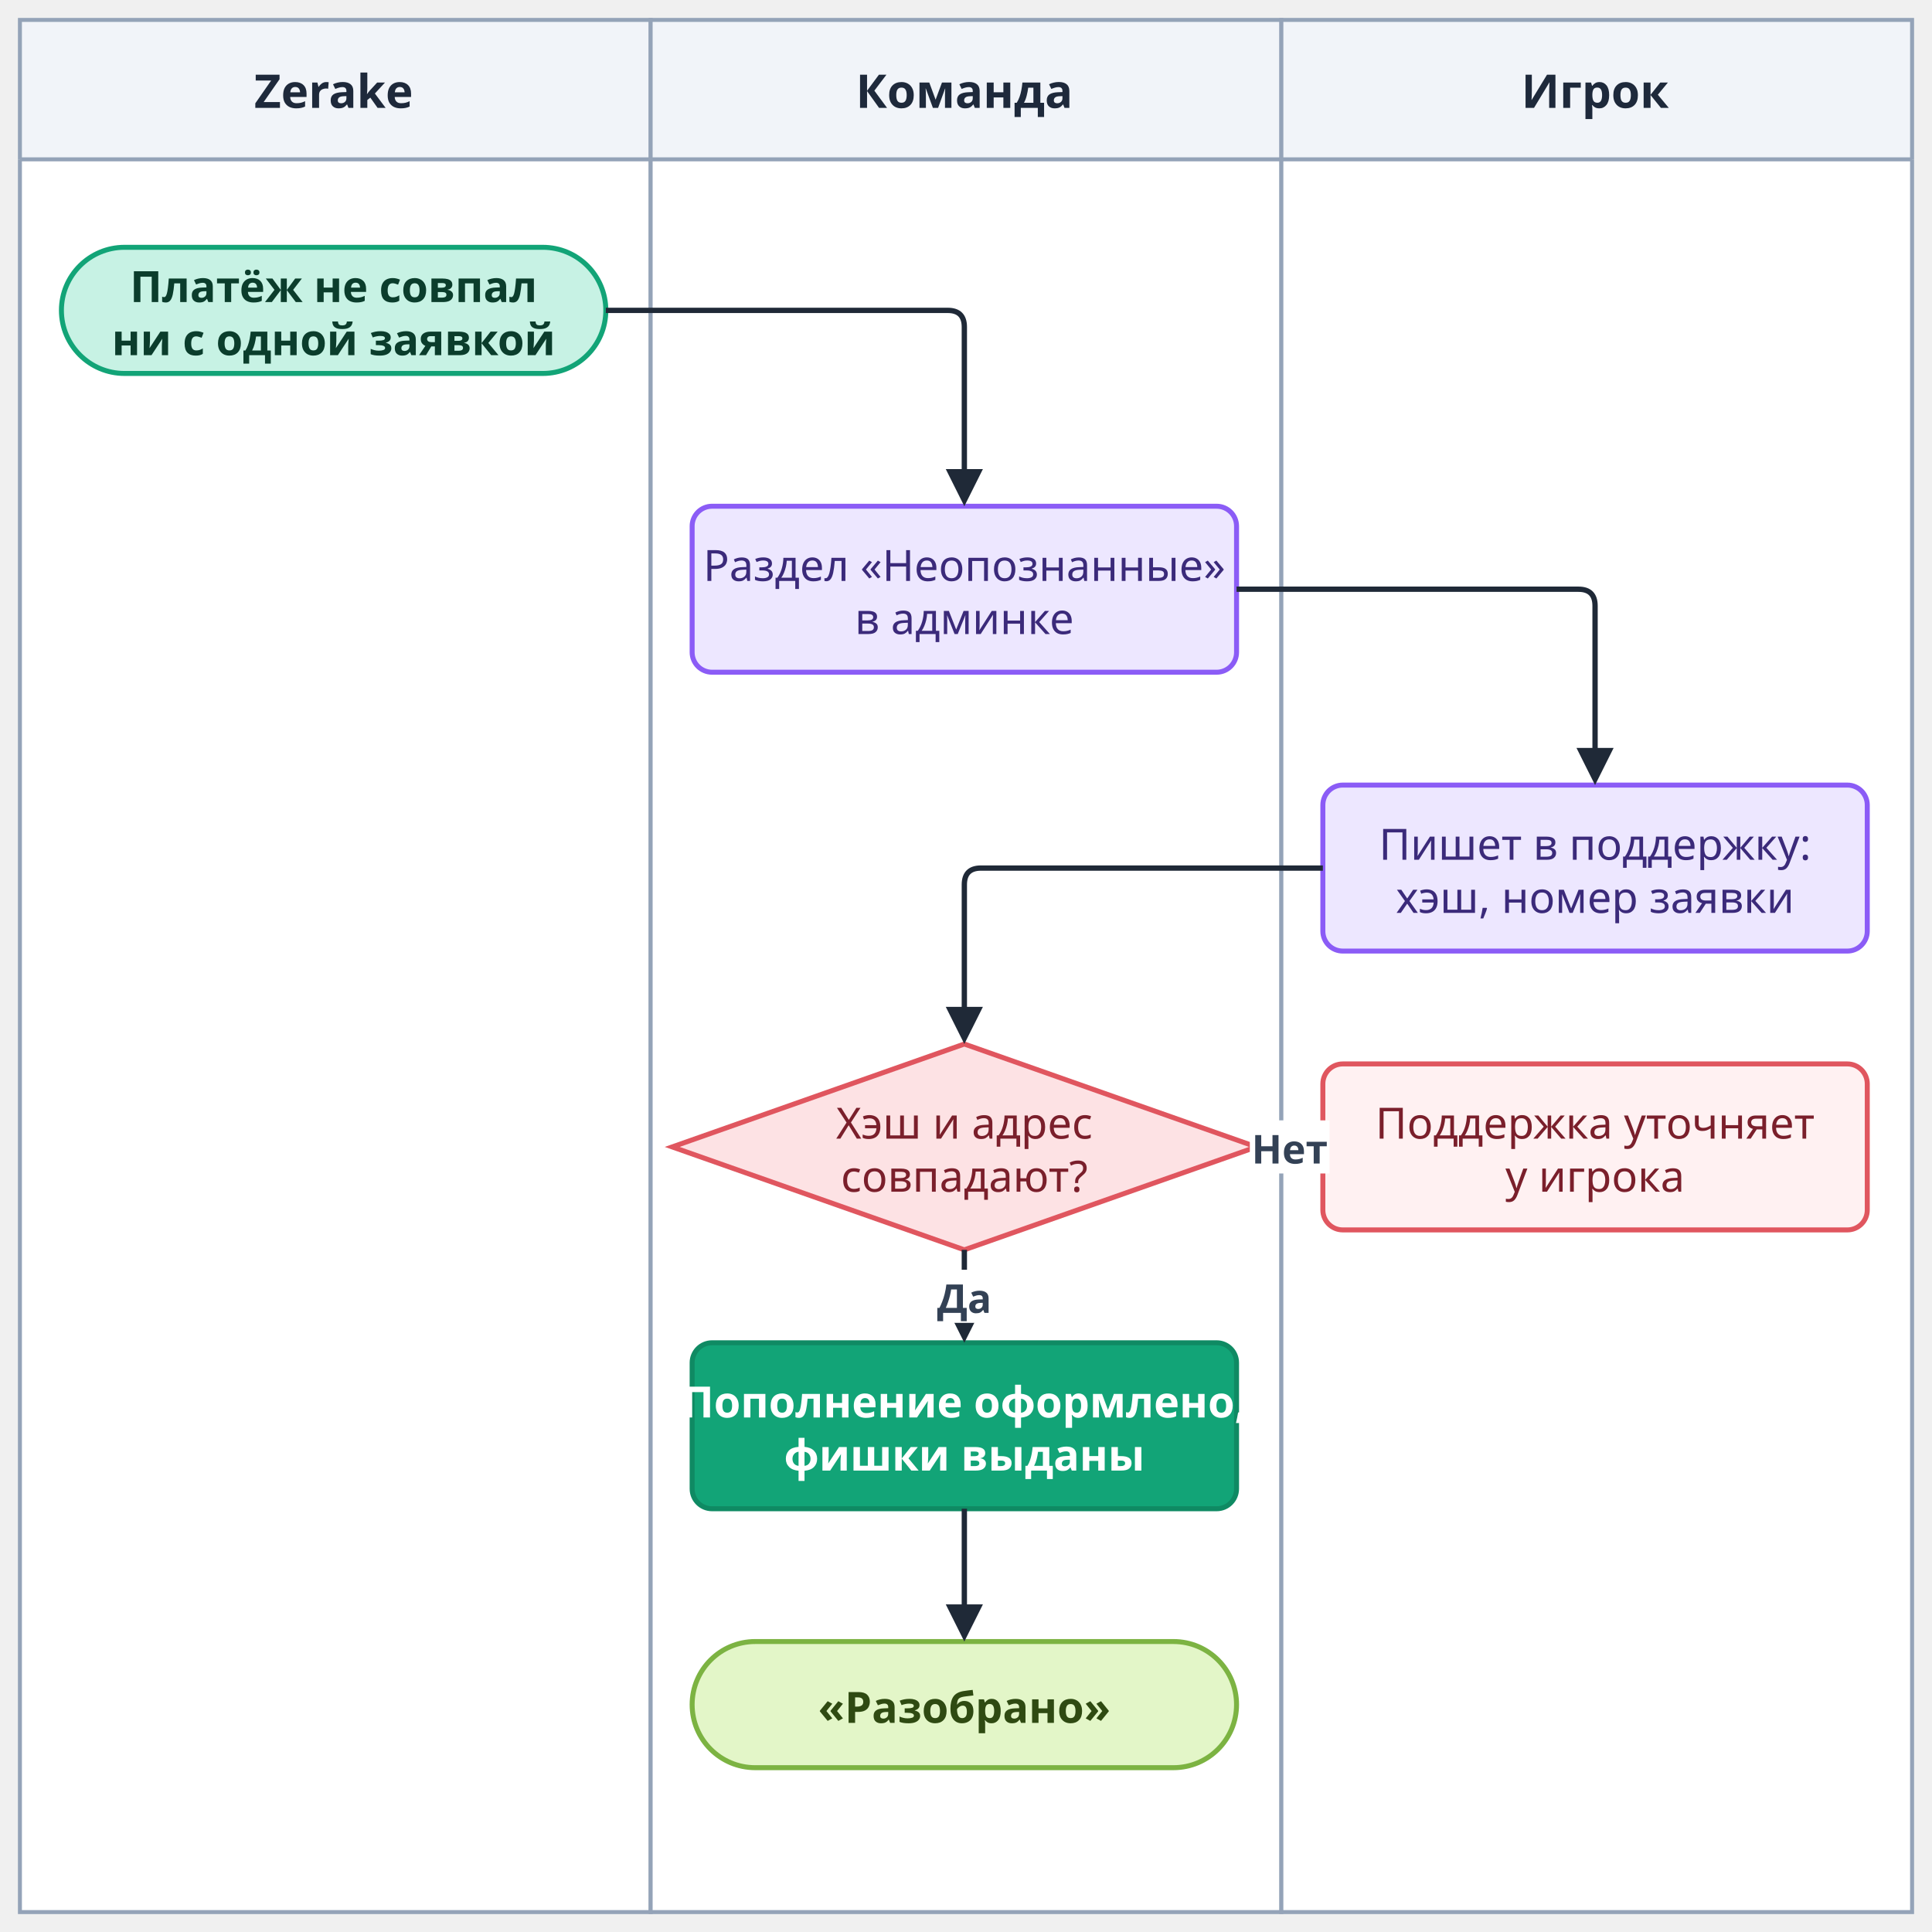
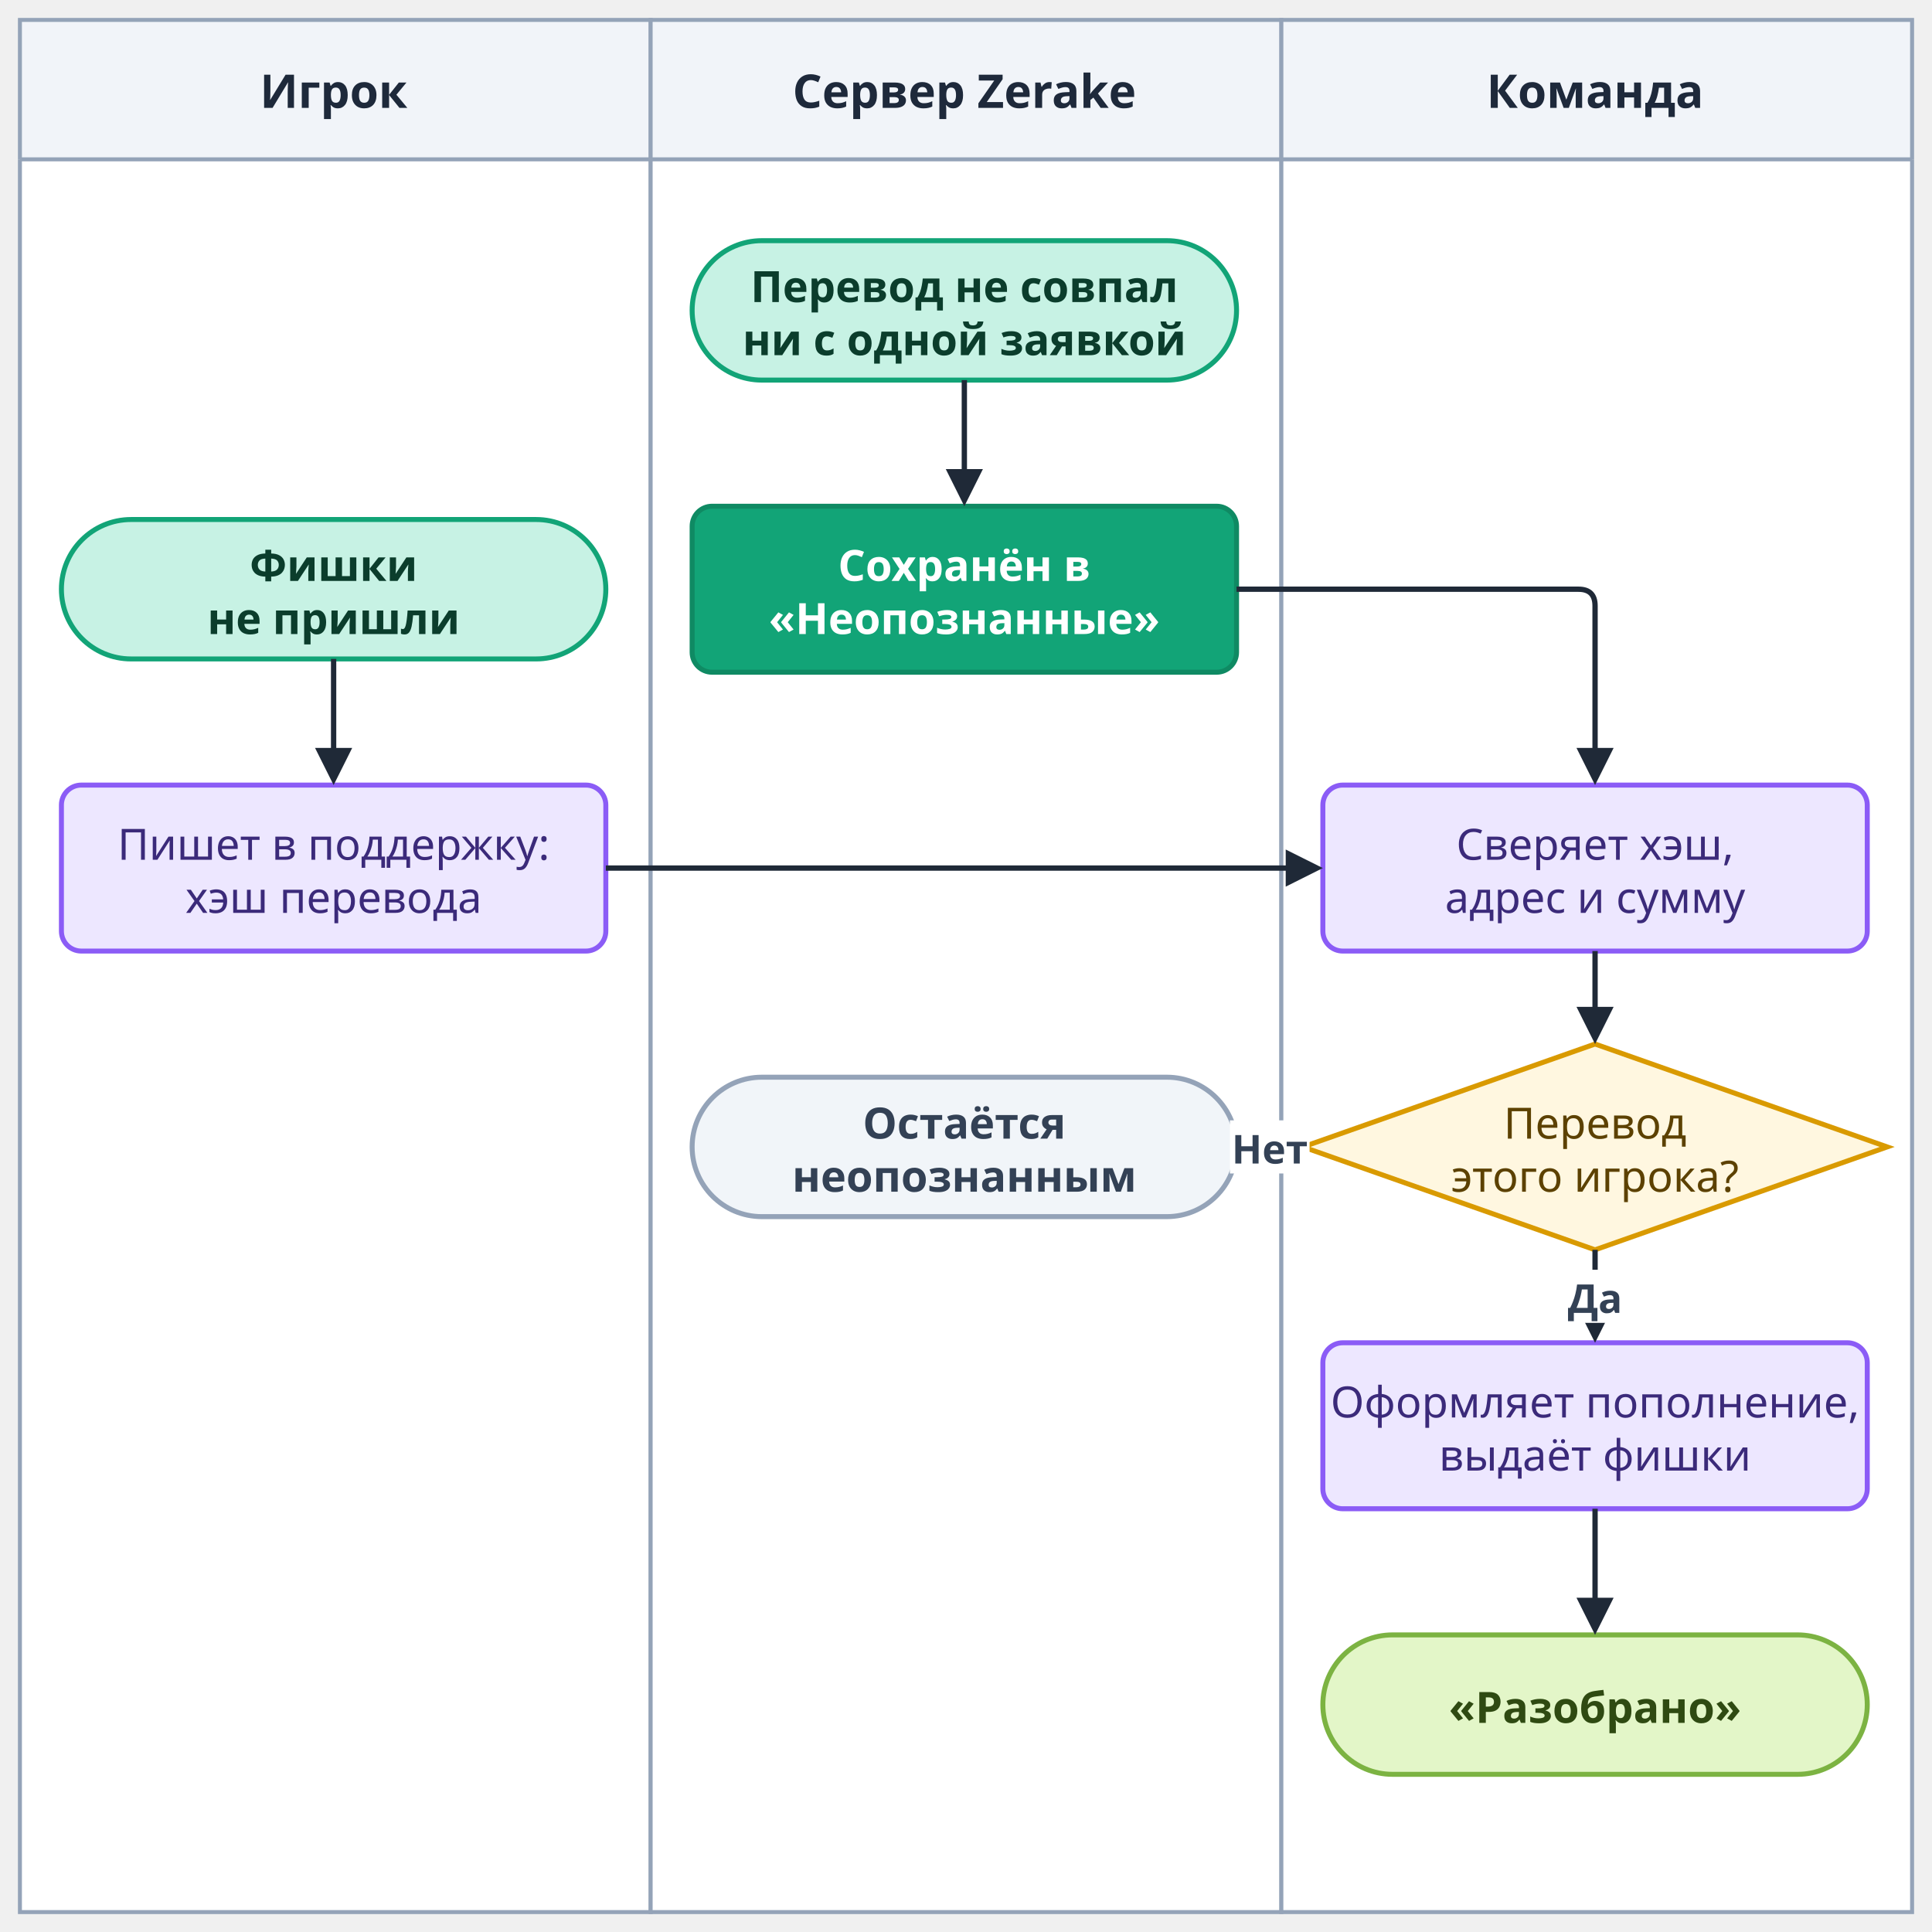
- <svg xmlns="http://www.w3.org/2000/svg" width="582" height="582" role="img" aria-label="Разбор неопознанного платежа" viewBox="909.5 -5.5 582 582" style="">
+ <svg xmlns="http://www.w3.org/2000/svg" width="582" height="582" role="img" aria-label="Разбор неопознанного перевода" viewBox="909.5 -5.5 582 582" style="">
  <g>
    <g />
    <g transform="translate(915,0) scale(1)">
      <g transform="translate(0.5,0.5)" style="visibility: visible;">
        <path d="M 0 42 L 0 0 L 190 0 L 190 42" fill="#f1f4f9" stroke="#94a3b8" stroke-width="1.2" stroke-miterlimit="10" pointer-events="all" style="fill: light-dark(rgb(241, 244, 249), rgb(25, 28, 32)); stroke: light-dark(rgb(148, 163, 184), rgb(87, 100, 118));" />
        <path d="M 0 42 L 0 570 L 190 570 L 190 42" fill="#ffffff" stroke="#94a3b8" stroke-width="1.2" stroke-miterlimit="10" pointer-events="all" style="fill: light-dark(rgb(255, 255, 255), rgb(18, 18, 18)); stroke: light-dark(rgb(148, 163, 184), rgb(87, 100, 118));" />
        <path d="M 0 42 L 190 42" fill="none" stroke="white" stroke-width="9.2" stroke-miterlimit="10" pointer-events="stroke" style="stroke: light-dark(rgb(148, 163, 184), rgb(87, 100, 118));" visibility="hidden" vector-effect="non-scaling-stroke" />
        <path d="M 0 42 L 190 42" fill="none" stroke="#94a3b8" stroke-width="1.2" stroke-miterlimit="10" pointer-events="all" style="stroke: light-dark(rgb(148, 163, 184), rgb(87, 100, 118));" />
      </g>
      <g style="">
        <g fill="#1E293B" font-family="'Segoe UI'" font-weight="bold" text-anchor="middle" font-size="14px" style="fill: light-dark(rgb(30, 41, 59), rgb(195, 204, 220));">
-           <text x="95" y="27">Zerake</text>
+           <text x="95" y="27">Игрок</text>
        </g>
      </g>
      <g transform="translate(0.5,0.5)" style="visibility: visible;">
        <path d="M 190 42 L 190 0 L 380 0 L 380 42" fill="#f1f4f9" stroke="#94a3b8" stroke-width="1.2" stroke-miterlimit="10" pointer-events="all" style="fill: light-dark(rgb(241, 244, 249), rgb(25, 28, 32)); stroke: light-dark(rgb(148, 163, 184), rgb(87, 100, 118));" />
        <path d="M 190 42 L 190 570 L 380 570 L 380 42" fill="#ffffff" stroke="#94a3b8" stroke-width="1.2" stroke-miterlimit="10" pointer-events="all" style="fill: light-dark(rgb(255, 255, 255), rgb(18, 18, 18)); stroke: light-dark(rgb(148, 163, 184), rgb(87, 100, 118));" />
        <path d="M 190 42 L 380 42" fill="none" stroke="white" stroke-width="9.2" stroke-miterlimit="10" pointer-events="stroke" style="stroke: light-dark(rgb(148, 163, 184), rgb(87, 100, 118));" visibility="hidden" vector-effect="non-scaling-stroke" />
        <path d="M 190 42 L 380 42" fill="none" stroke="#94a3b8" stroke-width="1.2" stroke-miterlimit="10" pointer-events="all" style="stroke: light-dark(rgb(148, 163, 184), rgb(87, 100, 118));" />
      </g>
      <g style="">
        <g fill="#1E293B" font-family="'Segoe UI'" font-weight="bold" text-anchor="middle" font-size="14px" style="fill: light-dark(rgb(30, 41, 59), rgb(195, 204, 220));">
-           <text x="285" y="27">Команда</text>
+           <text x="285" y="27">Сервер Zerake</text>
        </g>
      </g>
      <g transform="translate(0.5,0.5)" style="visibility: visible;">
        <path d="M 380 42 L 380 0 L 570 0 L 570 42" fill="#f1f4f9" stroke="#94a3b8" stroke-width="1.2" stroke-miterlimit="10" pointer-events="all" style="fill: light-dark(rgb(241, 244, 249), rgb(25, 28, 32)); stroke: light-dark(rgb(148, 163, 184), rgb(87, 100, 118));" />
        <path d="M 380 42 L 380 570 L 570 570 L 570 42" fill="#ffffff" stroke="#94a3b8" stroke-width="1.2" stroke-miterlimit="10" pointer-events="all" style="fill: light-dark(rgb(255, 255, 255), rgb(18, 18, 18)); stroke: light-dark(rgb(148, 163, 184), rgb(87, 100, 118));" />
        <path d="M 380 42 L 570 42" fill="none" stroke="white" stroke-width="9.2" stroke-miterlimit="10" pointer-events="stroke" style="stroke: light-dark(rgb(148, 163, 184), rgb(87, 100, 118));" visibility="hidden" vector-effect="non-scaling-stroke" />
        <path d="M 380 42 L 570 42" fill="none" stroke="#94a3b8" stroke-width="1.2" stroke-miterlimit="10" pointer-events="all" style="stroke: light-dark(rgb(148, 163, 184), rgb(87, 100, 118));" />
      </g>
      <g style="">
        <g fill="#1E293B" font-family="'Segoe UI'" font-weight="bold" text-anchor="middle" font-size="14px" style="fill: light-dark(rgb(30, 41, 59), rgb(195, 204, 220));">
-           <text x="475" y="27">Игрок</text>
+           <text x="475" y="27">Команда</text>
        </g>
      </g>
      <g style="visibility: visible;">
-         <rect x="13" y="69" width="164" height="38" rx="19" ry="19" fill="#c7f2e4" stroke="#12a477" stroke-width="1.5" pointer-events="all" style="fill: light-dark(rgb(199, 242, 228), rgb(9, 46, 34)); stroke: light-dark(rgb(18, 164, 119), rgb(29, 155, 116));" />
+         <rect x="203" y="67" width="164" height="42" rx="21" ry="21" fill="#c7f2e4" stroke="#12a477" stroke-width="1.5" pointer-events="all" style="fill: light-dark(rgb(199, 242, 228), rgb(9, 46, 34)); stroke: light-dark(rgb(18, 164, 119), rgb(29, 155, 116));" />
      </g>
      <g style="">
        <g fill="#0B3D2C" font-family="'Segoe UI'" font-weight="bold" text-anchor="middle" font-size="13px" style="fill: light-dark(rgb(11, 61, 44), rgb(162, 205, 191));">
-           <text x="95" y="85.5">Платёж не совпал</text>
-           <text x="95" y="101.5">ни с одной заявкой</text>
+           <text x="285" y="85.5">Перевод не совпал</text>
+           <text x="285" y="101.5">ни с одной заявкой</text>
        </g>
      </g>
      <g style="visibility: visible;">
-         <rect x="203" y="147" width="164" height="50" rx="6" ry="6" fill="#ede7ff" stroke="#8b5cf6" stroke-width="1.5" pointer-events="all" style="fill: light-dark(rgb(237, 231, 255), rgb(38, 33, 53)); stroke: light-dark(rgb(139, 92, 246), rgb(162, 122, 254));" />
+         <rect x="13" y="151" width="164" height="42" rx="21" ry="21" fill="#c7f2e4" stroke="#12a477" stroke-width="1.5" pointer-events="all" style="fill: light-dark(rgb(199, 242, 228), rgb(9, 46, 34)); stroke: light-dark(rgb(18, 164, 119), rgb(29, 155, 116));" />
+       </g>
+       <g style="">
+         <g fill="#0B3D2C" font-family="'Segoe UI'" font-weight="bold" text-anchor="middle" font-size="13px" style="fill: light-dark(rgb(11, 61, 44), rgb(162, 205, 191));">
+           <text x="95" y="169.5">Фишки</text>
+           <text x="95" y="185.5">не пришли</text>
+         </g>
+       </g>
+       <g style="visibility: visible;">
+         <rect x="203" y="147" width="164" height="50" rx="6" ry="6" fill="#12a477" stroke="#0f8a63" stroke-width="1.5" pointer-events="all" style="fill: light-dark(rgb(18, 164, 119), rgb(29, 155, 116)); stroke: light-dark(rgb(15, 138, 99), rgb(62, 168, 134));" />
+       </g>
+       <g style="">
+         <g fill="#FFFFFF" font-family="'Segoe UI'" font-weight="bold" text-anchor="middle" font-size="13px" style="fill: light-dark(rgb(255, 255, 255), rgb(18, 18, 18));">
+           <text x="285" y="169.5">Сохранён в</text>
+           <text x="285" y="185.5">«Неопознанные»</text>
+         </g>
+       </g>
+       <g style="visibility: visible;">
+         <rect x="13" y="231" width="164" height="50" rx="6" ry="6" fill="#ede7ff" stroke="#8b5cf6" stroke-width="1.5" pointer-events="all" style="fill: light-dark(rgb(237, 231, 255), rgb(38, 33, 53)); stroke: light-dark(rgb(139, 92, 246), rgb(162, 122, 254));" />
      </g>
      <g style="">
        <g fill="#3B2A7A" font-family="'Segoe UI'" text-anchor="middle" font-size="13px" style="fill: light-dark(rgb(59, 42, 122), rgb(200, 185, 254));">
-           <text x="285" y="169.5">Раздел «Неопознанные»</text>
-           <text x="285" y="185.5">в админке</text>
+           <text x="95" y="253.5">Пишет в поддержку:</text>
+           <text x="95" y="269.5">хэш перевода</text>
        </g>
      </g>
      <g style="visibility: visible;">
        <rect x="393" y="231" width="164" height="50" rx="6" ry="6" fill="#ede7ff" stroke="#8b5cf6" stroke-width="1.5" pointer-events="all" style="fill: light-dark(rgb(237, 231, 255), rgb(38, 33, 53)); stroke: light-dark(rgb(139, 92, 246), rgb(162, 122, 254));" />
      </g>
      <g style="">
        <g fill="#3B2A7A" font-family="'Segoe UI'" text-anchor="middle" font-size="13px" style="fill: light-dark(rgb(59, 42, 122), rgb(200, 185, 254));">
-           <text x="475" y="253.5">Пишет в поддержку:</text>
-           <text x="475" y="269.5">хэш, номер заявки</text>
+           <text x="475" y="253.5">Сверяет хэш,</text>
+           <text x="475" y="269.5">адрес и сумму</text>
        </g>
      </g>
      <g style="visibility: visible;">
-         <path d="M 285 309 L 373 340 L 285 371 L 197 340 Z" fill="#fde2e4" stroke="#e0565f" stroke-width="1.5" stroke-miterlimit="10" pointer-events="all" style="fill: light-dark(rgb(253, 226, 228), rgb(56, 33, 35)); stroke: light-dark(rgb(224, 86, 95), rgb(230, 112, 120));" />
+         <path d="M 475 309 L 563 340 L 475 371 L 387 340 Z" fill="#fff7e0" stroke="#d99a00" stroke-width="1.5" stroke-miterlimit="10" pointer-events="all" style="fill: light-dark(rgb(255, 247, 224), rgb(32, 25, 5)); stroke: light-dark(rgb(217, 154, 0), rgb(155, 101, 0));" />
      </g>
      <g style="">
-         <g fill="#7A1F2B" font-family="'Segoe UI'" text-anchor="middle" font-size="13px" style="fill: light-dark(rgb(122, 31, 43), rgb(253, 175, 185));">
-           <text x="285" y="337.5">Хэш и адрес</text>
-           <text x="285" y="353.5">совпадают?</text>
+         <g fill="#5C4100" font-family="'Segoe UI'" text-anchor="middle" font-size="13px" style="fill: light-dark(rgb(92, 65, 0), rgb(202, 179, 123));">
+           <text x="475" y="337.5">Перевод</text>
+           <text x="475" y="353.5">этого игрока?</text>
        </g>
      </g>
      <g style="visibility: visible;">
-         <rect x="393" y="315" width="164" height="50" rx="6" ry="6" fill="#fff1f2" stroke="#e0565f" stroke-width="1.5" pointer-events="all" style="fill: light-dark(rgb(255, 241, 242), rgb(37, 25, 26)); stroke: light-dark(rgb(224, 86, 95), rgb(230, 112, 120));" />
+         <rect x="203" y="319" width="164" height="42" rx="21" ry="21" fill="#f1f5f9" stroke="#94a3b8" stroke-width="1.5" pointer-events="all" style="fill: light-dark(rgb(241, 245, 249), rgb(23, 27, 30)); stroke: light-dark(rgb(148, 163, 184), rgb(87, 100, 118));" />
      </g>
      <g style="">
-         <g fill="#7A1F2B" font-family="'Segoe UI'" text-anchor="middle" font-size="13px" style="fill: light-dark(rgb(122, 31, 43), rgb(253, 175, 185));">
-           <text x="475" y="337.5">Поддержка уточняет</text>
-           <text x="475" y="353.5">у игрока</text>
+         <g fill="#334155" font-family="'Segoe UI'" font-weight="bold" text-anchor="middle" font-size="13px" style="fill: light-dark(rgb(51, 65, 85), rgb(172, 184, 201));">
+           <text x="285" y="337.5">Остаётся</text>
+           <text x="285" y="353.5">неопознанным</text>
        </g>
      </g>
      <g style="visibility: visible;">
-         <rect x="203" y="399" width="164" height="50" rx="6" ry="6" fill="#12a477" stroke="#0f8a63" stroke-width="1.5" pointer-events="all" style="fill: light-dark(rgb(18, 164, 119), rgb(29, 155, 116)); stroke: light-dark(rgb(15, 138, 99), rgb(62, 168, 134));" />
+         <rect x="393" y="399" width="164" height="50" rx="6" ry="6" fill="#ede7ff" stroke="#8b5cf6" stroke-width="1.5" pointer-events="all" style="fill: light-dark(rgb(237, 231, 255), rgb(38, 33, 53)); stroke: light-dark(rgb(139, 92, 246), rgb(162, 122, 254));" />
      </g>
      <g style="">
-         <g fill="#FFFFFF" font-family="'Segoe UI'" font-weight="bold" text-anchor="middle" font-size="13px" style="fill: light-dark(rgb(255, 255, 255), rgb(18, 18, 18));">
-           <text x="285" y="421.5">Пополнение оформлено,</text>
-           <text x="285" y="437.5">фишки выданы</text>
+         <g fill="#3B2A7A" font-family="'Segoe UI'" text-anchor="middle" font-size="13px" style="fill: light-dark(rgb(59, 42, 122), rgb(200, 185, 254));">
+           <text x="475" y="421.5">Оформляет пополнение,</text>
+           <text x="475" y="437.5">выдаёт фишки</text>
        </g>
      </g>
      <g style="visibility: visible;">
-         <rect x="203" y="489" width="164" height="38" rx="19" ry="19" fill="#e3f6c8" stroke="#7cb342" stroke-width="1.5" pointer-events="all" style="fill: light-dark(rgb(227, 246, 200), rgb(22, 38, 0)); stroke: light-dark(rgb(124, 179, 66), rgb(69, 117, 20));" />
+         <rect x="393" y="487" width="164" height="42" rx="21" ry="21" fill="#e3f6c8" stroke="#7cb342" stroke-width="1.5" pointer-events="all" style="fill: light-dark(rgb(227, 246, 200), rgb(22, 38, 0)); stroke: light-dark(rgb(124, 179, 66), rgb(69, 117, 20));" />
      </g>
      <g style="">
        <g fill="#2F4A12" font-family="'Segoe UI'" font-weight="bold" text-anchor="middle" font-size="13px" style="fill: light-dark(rgb(47, 74, 18), rgb(168, 191, 143));">
-           <text x="285" y="513.5">«Разобрано»</text>
+           <text x="475" y="513.5">«Разобрано»</text>
        </g>
      </g>
      <g style="visibility: visible;">
-         <path d="M 177 88 L 280 88 Q 285 88 285 93 L 285 136.61" fill="none" stroke="white" stroke-width="9.6" stroke-miterlimit="10" pointer-events="stroke" style="stroke: light-dark(rgb(31, 41, 55), rgb(196, 204, 216));" visibility="hidden" vector-effect="non-scaling-stroke" />
-         <path d="M 177 88 L 280 88 Q 285 88 285 93 L 285 136.61" fill="none" stroke="#1f2937" stroke-width="1.6" stroke-miterlimit="10" pointer-events="stroke" style="stroke: light-dark(rgb(31, 41, 55), rgb(196, 204, 216));" />
+         <path d="M 285 109 L 285 124 Q 285 129 285 128 L 285 127.5 Q 285 127 285 131.81 L 285 136.61" fill="none" stroke="white" stroke-width="9.6" stroke-miterlimit="10" pointer-events="stroke" style="stroke: light-dark(rgb(31, 41, 55), rgb(196, 204, 216));" visibility="hidden" vector-effect="non-scaling-stroke" />
+         <path d="M 285 109 L 285 124 Q 285 129 285 128 L 285 127.5 Q 285 127 285 131.81 L 285 136.61" fill="none" stroke="#1f2937" stroke-width="1.6" stroke-miterlimit="10" pointer-events="stroke" style="stroke: light-dark(rgb(31, 41, 55), rgb(196, 204, 216));" />
        <path d="M 285 145.21 L 280.7 136.61 L 289.3 136.61 Z" fill="#1f2937" stroke="#1f2937" stroke-width="1.6" stroke-miterlimit="10" pointer-events="all" style="fill: light-dark(rgb(31, 41, 55), rgb(196, 204, 216)); stroke: light-dark(rgb(31, 41, 55), rgb(196, 204, 216));" />
      </g>
      <g style="visibility: visible;">
        <path d="M 367 172 L 470 172 Q 475 172 475 177 L 475 220.61" fill="none" stroke="white" stroke-width="9.6" stroke-miterlimit="10" pointer-events="stroke" style="stroke: light-dark(rgb(31, 41, 55), rgb(196, 204, 216));" visibility="hidden" vector-effect="non-scaling-stroke" />
        <path d="M 367 172 L 470 172 Q 475 172 475 177 L 475 220.61" fill="none" stroke="#1f2937" stroke-width="1.6" stroke-miterlimit="10" pointer-events="stroke" style="stroke: light-dark(rgb(31, 41, 55), rgb(196, 204, 216));" />
        <path d="M 475 229.21 L 470.7 220.61 L 479.3 220.61 Z" fill="#1f2937" stroke="#1f2937" stroke-width="1.6" stroke-miterlimit="10" pointer-events="all" style="fill: light-dark(rgb(31, 41, 55), rgb(196, 204, 216)); stroke: light-dark(rgb(31, 41, 55), rgb(196, 204, 216));" />
      </g>
      <g style="visibility: visible;">
-         <path d="M 393 256 L 290 256 Q 285 256 285 261 L 285 298.61" fill="none" stroke="white" stroke-width="9.6" stroke-miterlimit="10" pointer-events="stroke" style="stroke: light-dark(rgb(31, 41, 55), rgb(196, 204, 216));" visibility="hidden" vector-effect="non-scaling-stroke" />
-         <path d="M 393 256 L 290 256 Q 285 256 285 261 L 285 298.61" fill="none" stroke="#1f2937" stroke-width="1.6" stroke-miterlimit="10" pointer-events="stroke" style="stroke: light-dark(rgb(31, 41, 55), rgb(196, 204, 216));" />
-         <path d="M 285 307.21 L 280.7 298.61 L 289.3 298.61 Z" fill="#1f2937" stroke="#1f2937" stroke-width="1.6" stroke-miterlimit="10" pointer-events="all" style="fill: light-dark(rgb(31, 41, 55), rgb(196, 204, 216)); stroke: light-dark(rgb(31, 41, 55), rgb(196, 204, 216));" />
+         <path d="M 95 193 L 95 208 Q 95 213 95 212 L 95 211.5 Q 95 211 95 215.81 L 95 220.61" fill="none" stroke="white" stroke-width="9.6" stroke-miterlimit="10" pointer-events="stroke" style="stroke: light-dark(rgb(31, 41, 55), rgb(196, 204, 216));" visibility="hidden" vector-effect="non-scaling-stroke" />
+         <path d="M 95 193 L 95 208 Q 95 213 95 212 L 95 211.5 Q 95 211 95 215.81 L 95 220.61" fill="none" stroke="#1f2937" stroke-width="1.6" stroke-miterlimit="10" pointer-events="stroke" style="stroke: light-dark(rgb(31, 41, 55), rgb(196, 204, 216));" />
+         <path d="M 95 229.21 L 90.7 220.61 L 99.3 220.61 Z" fill="#1f2937" stroke="#1f2937" stroke-width="1.6" stroke-miterlimit="10" pointer-events="all" style="fill: light-dark(rgb(31, 41, 55), rgb(196, 204, 216)); stroke: light-dark(rgb(31, 41, 55), rgb(196, 204, 216));" />
      </g>
      <g style="visibility: visible;">
-         <path d="M 373 340 L 388 340 Q 393 340 388 340 L 378 340 Q 373 340 377.81 340 L 382.61 340" fill="none" stroke="white" stroke-width="9.6" stroke-miterlimit="10" pointer-events="stroke" style="stroke: light-dark(rgb(31, 41, 55), rgb(196, 204, 216));" visibility="hidden" vector-effect="non-scaling-stroke" />
-         <path d="M 373 340 L 388 340 Q 393 340 388 340 L 378 340 Q 373 340 377.81 340 L 382.61 340" fill="none" stroke="#1f2937" stroke-width="1.6" stroke-miterlimit="10" pointer-events="stroke" style="stroke: light-dark(rgb(31, 41, 55), rgb(196, 204, 216));" />
-         <path d="M 391.21 340 L 382.61 344.3 L 382.61 335.7 Z" fill="#1f2937" stroke="#1f2937" stroke-width="1.6" stroke-miterlimit="10" pointer-events="all" style="fill: light-dark(rgb(31, 41, 55), rgb(196, 204, 216)); stroke: light-dark(rgb(31, 41, 55), rgb(196, 204, 216));" />
+         <path d="M 177 256 L 382.61 256" fill="none" stroke="white" stroke-width="9.6" stroke-miterlimit="10" pointer-events="stroke" style="stroke: light-dark(rgb(31, 41, 55), rgb(196, 204, 216));" visibility="hidden" vector-effect="non-scaling-stroke" />
+         <path d="M 177 256 L 382.61 256" fill="none" stroke="#1f2937" stroke-width="1.6" stroke-miterlimit="10" pointer-events="stroke" style="stroke: light-dark(rgb(31, 41, 55), rgb(196, 204, 216));" />
+         <path d="M 391.21 256 L 382.61 260.3 L 382.61 251.7 Z" fill="#1f2937" stroke="#1f2937" stroke-width="1.6" stroke-miterlimit="10" pointer-events="all" style="fill: light-dark(rgb(31, 41, 55), rgb(196, 204, 216)); stroke: light-dark(rgb(31, 41, 55), rgb(196, 204, 216));" />
+       </g>
+       <g style="visibility: visible;">
+         <path d="M 475 281 L 475 296 Q 475 301 475 296 L 475 292.5 Q 475 289 475 293.81 L 475 298.61" fill="none" stroke="white" stroke-width="9.6" stroke-miterlimit="10" pointer-events="stroke" style="stroke: light-dark(rgb(31, 41, 55), rgb(196, 204, 216));" visibility="hidden" vector-effect="non-scaling-stroke" />
+         <path d="M 475 281 L 475 296 Q 475 301 475 296 L 475 292.5 Q 475 289 475 293.81 L 475 298.61" fill="none" stroke="#1f2937" stroke-width="1.6" stroke-miterlimit="10" pointer-events="stroke" style="stroke: light-dark(rgb(31, 41, 55), rgb(196, 204, 216));" />
+         <path d="M 475 307.21 L 470.7 298.61 L 479.3 298.61 Z" fill="#1f2937" stroke="#1f2937" stroke-width="1.6" stroke-miterlimit="10" pointer-events="all" style="fill: light-dark(rgb(31, 41, 55), rgb(196, 204, 216)); stroke: light-dark(rgb(31, 41, 55), rgb(196, 204, 216));" />
+       </g>
+       <g style="visibility: visible;">
+         <path d="M 387 340 L 372 340 Q 367 340 372 340 L 382 340 Q 387 340 382.19 340 L 377.39 340" fill="none" stroke="white" stroke-width="9.6" stroke-miterlimit="10" pointer-events="stroke" style="stroke: light-dark(rgb(31, 41, 55), rgb(196, 204, 216));" visibility="hidden" vector-effect="non-scaling-stroke" />
+         <path d="M 387 340 L 372 340 Q 367 340 372 340 L 382 340 Q 387 340 382.19 340 L 377.39 340" fill="none" stroke="#1f2937" stroke-width="1.6" stroke-miterlimit="10" pointer-events="stroke" style="stroke: light-dark(rgb(31, 41, 55), rgb(196, 204, 216));" />
+         <path d="M 368.79 340 L 377.39 335.7 L 377.39 344.3 Z" fill="#1f2937" stroke="#1f2937" stroke-width="1.6" stroke-miterlimit="10" pointer-events="all" style="fill: light-dark(rgb(31, 41, 55), rgb(196, 204, 216)); stroke: light-dark(rgb(31, 41, 55), rgb(196, 204, 216));" />
      </g>
      <g style="">
        <g fill="#334155" font-family="'Segoe UI'" font-weight="bold" text-anchor="middle" font-size="12px" style="fill: light-dark(rgb(51, 65, 85), rgb(172, 184, 201));">
-           <rect fill="#FFFFFF" stroke="none" x="371" y="332" width="24" height="16" stroke-width="0" style="fill: light-dark(rgb(255, 255, 255), rgb(18, 18, 18));" />
-           <text x="383" y="345">Нет</text>
+           <rect fill="#FFFFFF" stroke="none" x="365" y="332" width="24" height="16" stroke-width="0" style="fill: light-dark(rgb(255, 255, 255), rgb(18, 18, 18));" />
+           <text x="377" y="345">Нет</text>
        </g>
      </g>
      <g style="visibility: visible;">
-         <path d="M 285 371 L 285 386 Q 285 391 285 386 L 285 382.5 Q 285 379 285 383.81 L 285 388.61" fill="none" stroke="white" stroke-width="9.6" stroke-miterlimit="10" pointer-events="stroke" style="stroke: light-dark(rgb(31, 41, 55), rgb(196, 204, 216));" visibility="hidden" vector-effect="non-scaling-stroke" />
-         <path d="M 285 371 L 285 386 Q 285 391 285 386 L 285 382.5 Q 285 379 285 383.81 L 285 388.61" fill="none" stroke="#1f2937" stroke-width="1.6" stroke-miterlimit="10" pointer-events="stroke" style="stroke: light-dark(rgb(31, 41, 55), rgb(196, 204, 216));" />
-         <path d="M 285 397.21 L 280.7 388.61 L 289.3 388.61 Z" fill="#1f2937" stroke="#1f2937" stroke-width="1.6" stroke-miterlimit="10" pointer-events="all" style="fill: light-dark(rgb(31, 41, 55), rgb(196, 204, 216)); stroke: light-dark(rgb(31, 41, 55), rgb(196, 204, 216));" />
+         <path d="M 475 371 L 475 386 Q 475 391 475 386 L 475 382.5 Q 475 379 475 383.81 L 475 388.61" fill="none" stroke="white" stroke-width="9.6" stroke-miterlimit="10" pointer-events="stroke" style="stroke: light-dark(rgb(31, 41, 55), rgb(196, 204, 216));" visibility="hidden" vector-effect="non-scaling-stroke" />
+         <path d="M 475 371 L 475 386 Q 475 391 475 386 L 475 382.5 Q 475 379 475 383.81 L 475 388.61" fill="none" stroke="#1f2937" stroke-width="1.6" stroke-miterlimit="10" pointer-events="stroke" style="stroke: light-dark(rgb(31, 41, 55), rgb(196, 204, 216));" />
+         <path d="M 475 397.21 L 470.7 388.61 L 479.3 388.61 Z" fill="#1f2937" stroke="#1f2937" stroke-width="1.6" stroke-miterlimit="10" pointer-events="all" style="fill: light-dark(rgb(31, 41, 55), rgb(196, 204, 216)); stroke: light-dark(rgb(31, 41, 55), rgb(196, 204, 216));" />
      </g>
      <g style="">
        <g fill="#334155" font-family="'Segoe UI'" font-weight="bold" text-anchor="middle" font-size="12px" style="fill: light-dark(rgb(51, 65, 85), rgb(172, 184, 201));">
-           <rect fill="#FFFFFF" stroke="none" x="275" y="377" width="20" height="16" stroke-width="0" style="fill: light-dark(rgb(255, 255, 255), rgb(18, 18, 18));" />
-           <text x="285" y="390">Да</text>
+           <rect fill="#FFFFFF" stroke="none" x="465" y="377" width="20" height="16" stroke-width="0" style="fill: light-dark(rgb(255, 255, 255), rgb(18, 18, 18));" />
+           <text x="475" y="390">Да</text>
        </g>
      </g>
      <g style="visibility: visible;">
-         <path d="M 285 449 L 285 478.61" fill="none" stroke="white" stroke-width="9.6" stroke-miterlimit="10" pointer-events="stroke" style="stroke: light-dark(rgb(31, 41, 55), rgb(196, 204, 216));" visibility="hidden" vector-effect="non-scaling-stroke" />
-         <path d="M 285 449 L 285 478.61" fill="none" stroke="#1f2937" stroke-width="1.6" stroke-miterlimit="10" pointer-events="stroke" style="stroke: light-dark(rgb(31, 41, 55), rgb(196, 204, 216));" />
-         <path d="M 285 487.21 L 280.7 478.61 L 289.3 478.61 Z" fill="#1f2937" stroke="#1f2937" stroke-width="1.6" stroke-miterlimit="10" pointer-events="all" style="fill: light-dark(rgb(31, 41, 55), rgb(196, 204, 216)); stroke: light-dark(rgb(31, 41, 55), rgb(196, 204, 216));" />
+         <path d="M 475 449 L 475 464 Q 475 469 475 468 L 475 467.5 Q 475 467 475 471.81 L 475 476.61" fill="none" stroke="white" stroke-width="9.6" stroke-miterlimit="10" pointer-events="stroke" style="stroke: light-dark(rgb(31, 41, 55), rgb(196, 204, 216));" visibility="hidden" vector-effect="non-scaling-stroke" />
+         <path d="M 475 449 L 475 464 Q 475 469 475 468 L 475 467.5 Q 475 467 475 471.81 L 475 476.61" fill="none" stroke="#1f2937" stroke-width="1.6" stroke-miterlimit="10" pointer-events="stroke" style="stroke: light-dark(rgb(31, 41, 55), rgb(196, 204, 216));" />
+         <path d="M 475 485.21 L 470.7 476.61 L 479.3 476.61 Z" fill="#1f2937" stroke="#1f2937" stroke-width="1.6" stroke-miterlimit="10" pointer-events="all" style="fill: light-dark(rgb(31, 41, 55), rgb(196, 204, 216)); stroke: light-dark(rgb(31, 41, 55), rgb(196, 204, 216));" />
      </g>
    </g>
    <g />
    <g />
  </g>
</svg>
